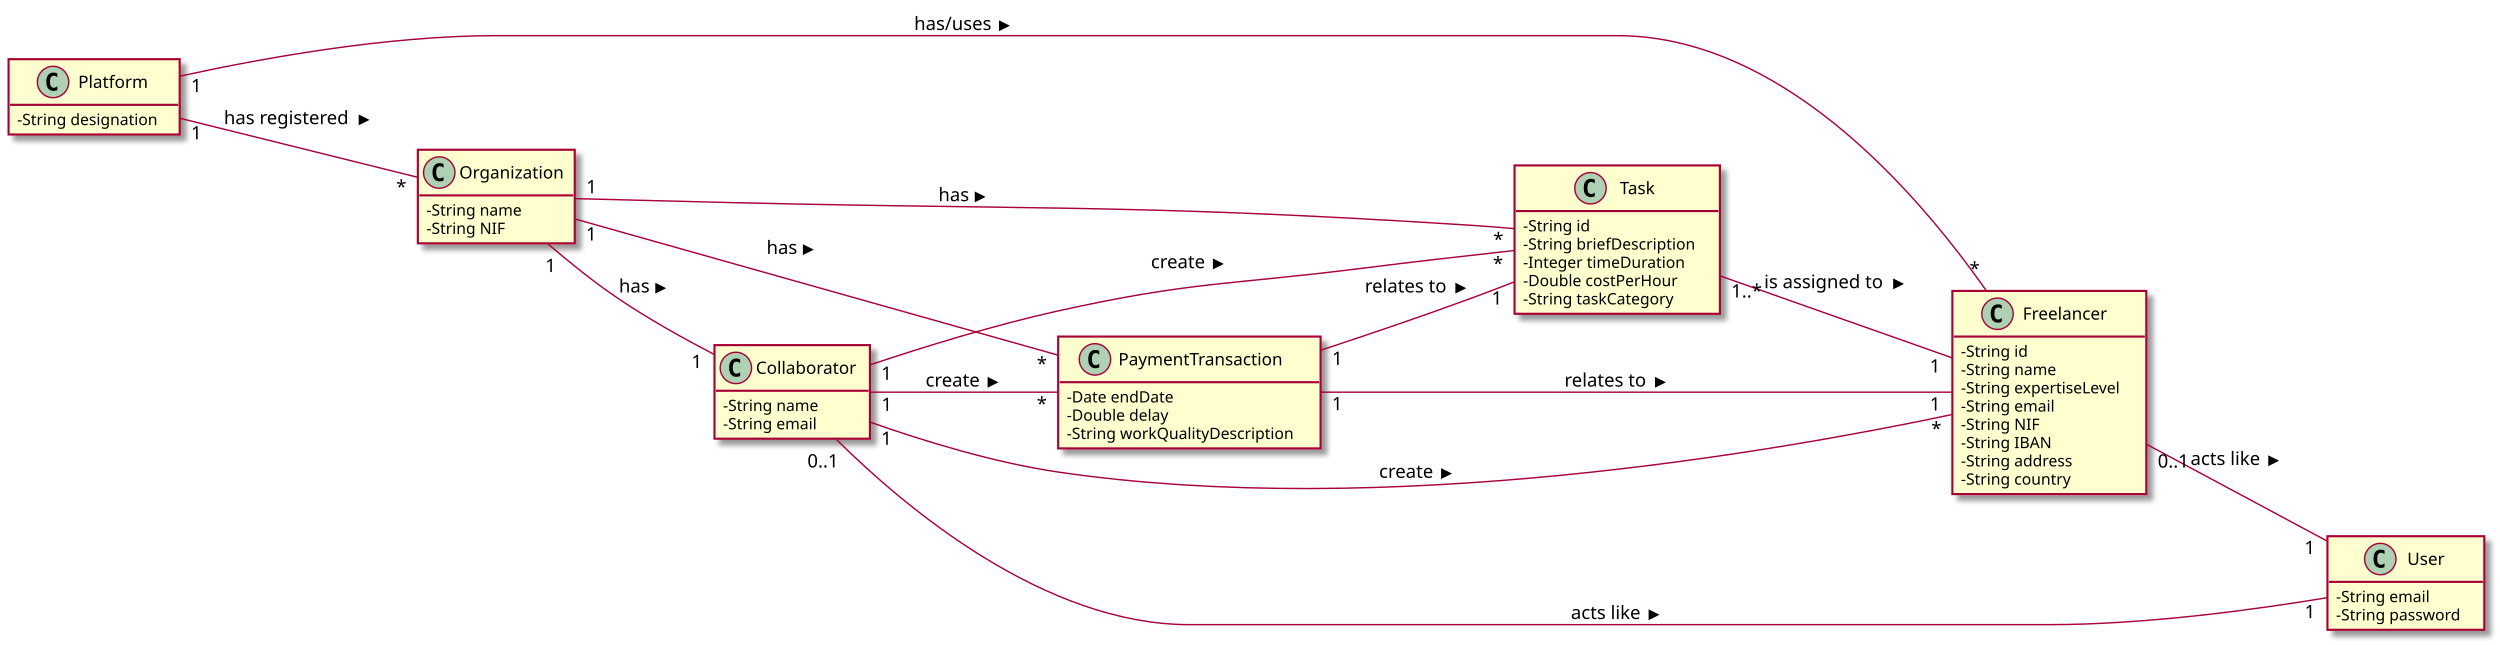
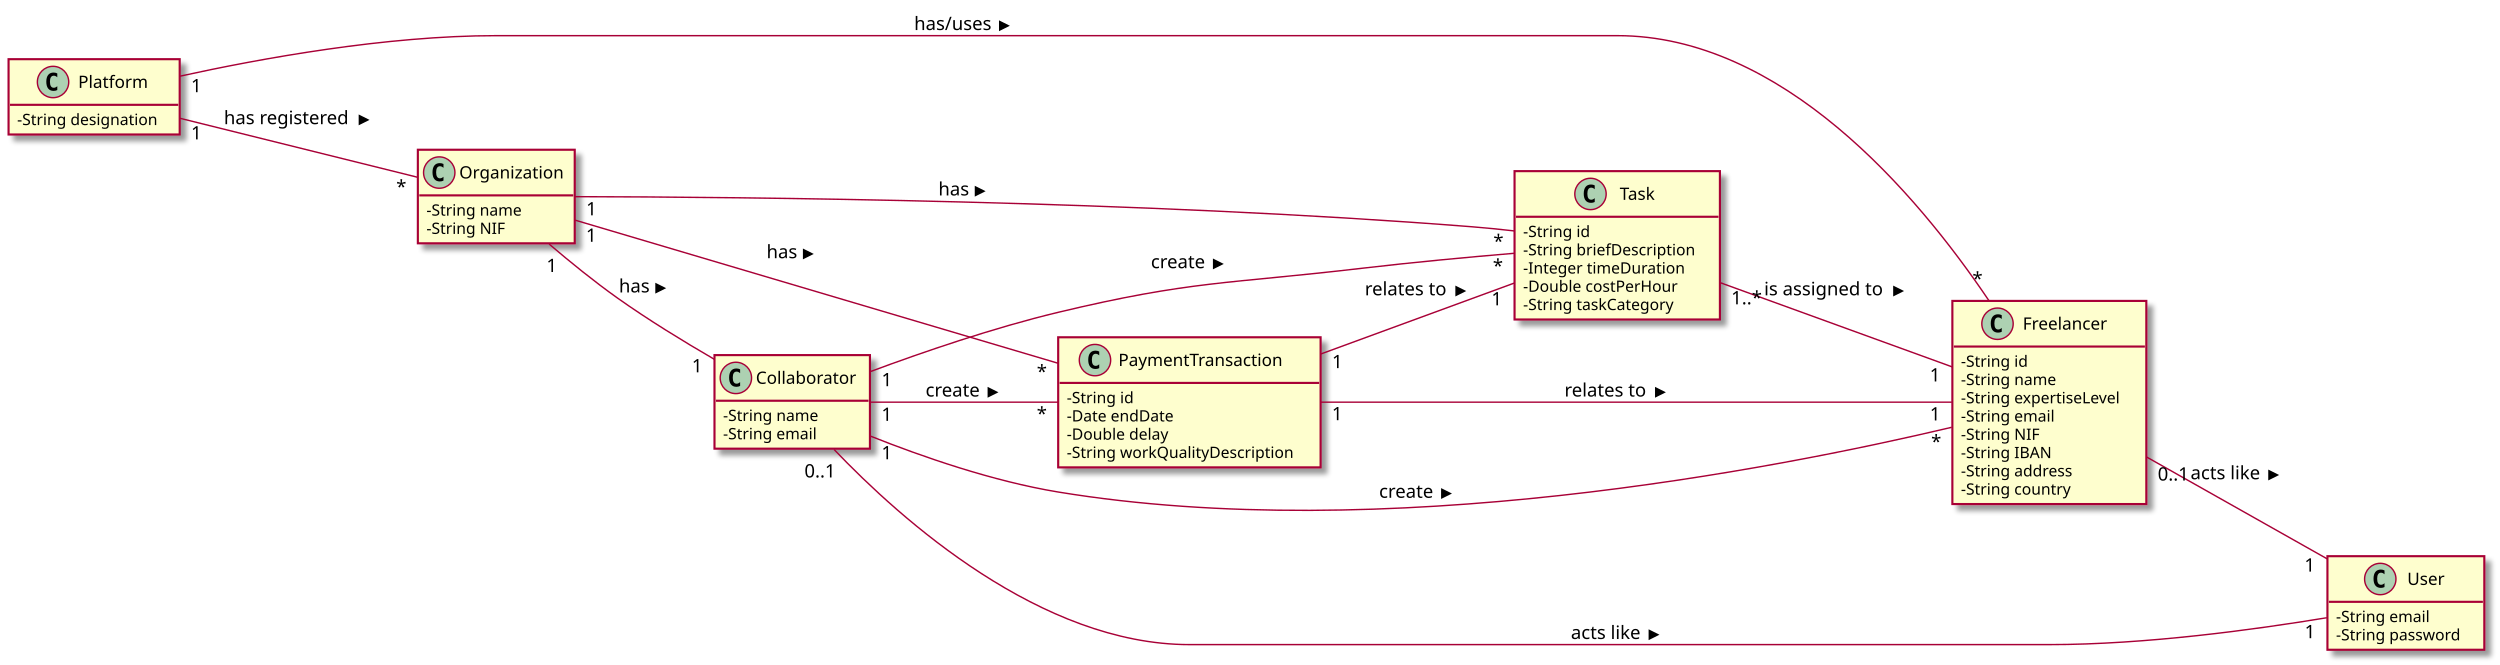
- <svg xmlns="http://www.w3.org/2000/svg" contentScriptType="application/ecmascript" contentStyleType="text/css" height="452px" preserveAspectRatio="none" style="width:1753px;height:452px;" version="1.1" viewBox="0 0 1753 452" width="1753px" zoomAndPan="magnify">
+ <svg xmlns="http://www.w3.org/2000/svg" contentScriptType="application/ecmascript" contentStyleType="text/css" height="466px" preserveAspectRatio="none" style="width:1753px;height:466px;" version="1.1" viewBox="0 0 1753 466" width="1753px" zoomAndPan="magnify">
  <defs>
-     <filter height="300%" id="f1b59th17y9q7w" width="300%" x="-1" y="-1">
+     <filter height="300%" id="fx4rfh7g1pk5a" width="300%" x="-1" y="-1">
      <feGaussianBlur result="blurOut" stdDeviation="2.0" />
      <feColorMatrix in="blurOut" result="blurOut2" type="matrix" values="0 0 0 0 0 0 0 0 0 0 0 0 0 0 0 0 0 0 .4 0" />
      <feOffset dx="4.0" dy="4.0" in="blurOut2" result="blurOut3" />
      <feBlend in="SourceGraphic" in2="blurOut3" mode="normal" />
    </filter>
  </defs>
  <g>
-     <rect fill="#FEFECE" filter="url(#f1b59th17y9q7w)" height="52.805" id="Platform" style="stroke: #A80036; stroke-width: 1.5;" width="120" x="6" y="41.5" />
+     <rect fill="#FEFECE" filter="url(#fx4rfh7g1pk5a)" height="52.805" id="Platform" style="stroke: #A80036; stroke-width: 1.5;" width="120" x="6" y="41.5" />
    <ellipse cx="37.2" cy="57.5" fill="#ADD1B2" rx="11" ry="11" style="stroke: #A80036; stroke-width: 1.0;" />
    <path d="M40.169,63.141 Q39.591,63.438 38.95,63.586 Q38.309,63.734 37.606,63.734 Q35.106,63.734 33.786,62.086 Q32.466,60.438 32.466,57.312 Q32.466,54.188 33.786,52.531 Q35.106,50.875 37.606,50.875 Q38.309,50.875 38.958,51.031 Q39.606,51.188 40.169,51.484 L40.169,54.203 Q39.544,53.625 38.95,53.352 Q38.356,53.078 37.731,53.078 Q36.388,53.078 35.7,54.148 Q35.013,55.219 35.013,57.312 Q35.013,59.406 35.7,60.477 Q36.388,61.547 37.731,61.547 Q38.356,61.547 38.95,61.273 Q39.544,61 40.169,60.422 L40.169,63.141 Z " />
    <text fill="#000000" font-family="sans-serif" font-size="12" lengthAdjust="spacingAndGlyphs" textLength="52" x="54.8" y="61.654">Platform</text>
    <line style="stroke: #A80036; stroke-width: 1.5;" x1="7" x2="125" y1="73.5" y2="73.5" />
    <text fill="#000000" font-family="sans-serif" font-size="11" lengthAdjust="spacingAndGlyphs" textLength="108" x="12" y="87.71">-String designation</text>
-     <rect fill="#FEFECE" filter="url(#f1b59th17y9q7w)" height="65.609" id="Organization" style="stroke: #A80036; stroke-width: 1.5;" width="110" x="293" y="105" />
+     <rect fill="#FEFECE" filter="url(#fx4rfh7g1pk5a)" height="65.609" id="Organization" style="stroke: #A80036; stroke-width: 1.5;" width="110" x="293" y="105" />
    <ellipse cx="308" cy="121" fill="#ADD1B2" rx="11" ry="11" style="stroke: #A80036; stroke-width: 1.0;" />
    <path d="M310.969,126.641 Q310.391,126.938 309.75,127.086 Q309.109,127.234 308.406,127.234 Q305.906,127.234 304.586,125.586 Q303.266,123.938 303.266,120.812 Q303.266,117.688 304.586,116.031 Q305.906,114.375 308.406,114.375 Q309.109,114.375 309.758,114.531 Q310.406,114.688 310.969,114.984 L310.969,117.703 Q310.344,117.125 309.75,116.852 Q309.156,116.578 308.531,116.578 Q307.188,116.578 306.5,117.648 Q305.812,118.719 305.812,120.812 Q305.812,122.906 306.5,123.977 Q307.188,125.047 308.531,125.047 Q309.156,125.047 309.75,124.773 Q310.344,124.5 310.969,123.922 L310.969,126.641 Z " />
    <text fill="#000000" font-family="sans-serif" font-size="12" lengthAdjust="spacingAndGlyphs" textLength="78" x="322" y="125.154">Organization</text>
    <line style="stroke: #A80036; stroke-width: 1.5;" x1="294" x2="402" y1="137" y2="137" />
    <text fill="#000000" font-family="sans-serif" font-size="11" lengthAdjust="spacingAndGlyphs" textLength="74" x="299" y="151.21">-String name</text>
    <text fill="#000000" font-family="sans-serif" font-size="11" lengthAdjust="spacingAndGlyphs" textLength="59" x="299" y="164.015">-String NIF</text>
-     <rect fill="#FEFECE" filter="url(#f1b59th17y9q7w)" height="65.609" id="Collaborator" style="stroke: #A80036; stroke-width: 1.5;" width="109" x="501" y="242" />
-     <ellipse cx="516" cy="258" fill="#ADD1B2" rx="11" ry="11" style="stroke: #A80036; stroke-width: 1.0;" />
-     <path d="M518.969,263.641 Q518.391,263.938 517.75,264.086 Q517.109,264.234 516.406,264.234 Q513.906,264.234 512.586,262.586 Q511.266,260.938 511.266,257.812 Q511.266,254.688 512.586,253.031 Q513.906,251.375 516.406,251.375 Q517.109,251.375 517.758,251.531 Q518.406,251.688 518.969,251.984 L518.969,254.703 Q518.344,254.125 517.75,253.852 Q517.156,253.578 516.531,253.578 Q515.188,253.578 514.5,254.648 Q513.812,255.719 513.812,257.812 Q513.812,259.906 514.5,260.977 Q515.188,262.047 516.531,262.047 Q517.156,262.047 517.75,261.773 Q518.344,261.5 518.969,260.922 L518.969,263.641 Z " />
-     <text fill="#000000" font-family="sans-serif" font-size="12" lengthAdjust="spacingAndGlyphs" textLength="77" x="530" y="262.154">Collaborator</text>
-     <line style="stroke: #A80036; stroke-width: 1.5;" x1="502" x2="609" y1="274" y2="274" />
-     <text fill="#000000" font-family="sans-serif" font-size="11" lengthAdjust="spacingAndGlyphs" textLength="74" x="507" y="288.21">-String name</text>
-     <text fill="#000000" font-family="sans-serif" font-size="11" lengthAdjust="spacingAndGlyphs" textLength="73" x="507" y="301.015">-String email</text>
-     <rect fill="#FEFECE" filter="url(#f1b59th17y9q7w)" height="65.609" id="User" style="stroke: #A80036; stroke-width: 1.5;" width="110" x="1632" y="376" />
-     <ellipse cx="1669.05" cy="392" fill="#ADD1B2" rx="11" ry="11" style="stroke: #A80036; stroke-width: 1.0;" />
-     <path d="M1672.019,397.641 Q1671.441,397.938 1670.8,398.086 Q1670.159,398.234 1669.456,398.234 Q1666.956,398.234 1665.636,396.586 Q1664.316,394.938 1664.316,391.812 Q1664.316,388.688 1665.636,387.031 Q1666.956,385.375 1669.456,385.375 Q1670.159,385.375 1670.808,385.531 Q1671.456,385.688 1672.019,385.984 L1672.019,388.703 Q1671.394,388.125 1670.8,387.852 Q1670.206,387.578 1669.581,387.578 Q1668.237,387.578 1667.55,388.648 Q1666.862,389.719 1666.862,391.812 Q1666.862,393.906 1667.55,394.977 Q1668.237,396.047 1669.581,396.047 Q1670.206,396.047 1670.8,395.773 Q1671.394,395.5 1672.019,394.922 L1672.019,397.641 Z " />
-     <text fill="#000000" font-family="sans-serif" font-size="12" lengthAdjust="spacingAndGlyphs" textLength="29" x="1687.95" y="396.154">User</text>
-     <line style="stroke: #A80036; stroke-width: 1.5;" x1="1633" x2="1741" y1="408" y2="408" />
-     <text fill="#000000" font-family="sans-serif" font-size="11" lengthAdjust="spacingAndGlyphs" textLength="73" x="1638" y="422.21">-String email</text>
-     <text fill="#000000" font-family="sans-serif" font-size="11" lengthAdjust="spacingAndGlyphs" textLength="98" x="1638" y="435.015">-String password</text>
-     <rect fill="#FEFECE" filter="url(#f1b59th17y9q7w)" height="142.438" id="Freelancer" style="stroke: #A80036; stroke-width: 1.5;" width="136" x="1369" y="204" />
-     <ellipse cx="1400.65" cy="220" fill="#ADD1B2" rx="11" ry="11" style="stroke: #A80036; stroke-width: 1.0;" />
-     <path d="M1403.619,225.641 Q1403.041,225.938 1402.4,226.086 Q1401.759,226.234 1401.056,226.234 Q1398.556,226.234 1397.236,224.586 Q1395.916,222.938 1395.916,219.812 Q1395.916,216.688 1397.236,215.031 Q1398.556,213.375 1401.056,213.375 Q1401.759,213.375 1402.408,213.531 Q1403.056,213.688 1403.619,213.984 L1403.619,216.703 Q1402.994,216.125 1402.4,215.852 Q1401.806,215.578 1401.181,215.578 Q1399.838,215.578 1399.15,216.648 Q1398.463,217.719 1398.463,219.812 Q1398.463,221.906 1399.15,222.977 Q1399.838,224.047 1401.181,224.047 Q1401.806,224.047 1402.4,223.773 Q1402.994,223.5 1403.619,222.922 L1403.619,225.641 Z " />
-     <text fill="#000000" font-family="sans-serif" font-size="12" lengthAdjust="spacingAndGlyphs" textLength="67" x="1418.35" y="224.154">Freelancer</text>
-     <line style="stroke: #A80036; stroke-width: 1.5;" x1="1370" x2="1504" y1="236" y2="236" />
-     <text fill="#000000" font-family="sans-serif" font-size="11" lengthAdjust="spacingAndGlyphs" textLength="52" x="1375" y="250.21">-String id</text>
-     <text fill="#000000" font-family="sans-serif" font-size="11" lengthAdjust="spacingAndGlyphs" textLength="74" x="1375" y="263.015">-String name</text>
-     <text fill="#000000" font-family="sans-serif" font-size="11" lengthAdjust="spacingAndGlyphs" textLength="124" x="1375" y="275.82">-String expertiseLevel</text>
-     <text fill="#000000" font-family="sans-serif" font-size="11" lengthAdjust="spacingAndGlyphs" textLength="73" x="1375" y="288.625">-String email</text>
-     <text fill="#000000" font-family="sans-serif" font-size="11" lengthAdjust="spacingAndGlyphs" textLength="59" x="1375" y="301.429">-String NIF</text>
-     <text fill="#000000" font-family="sans-serif" font-size="11" lengthAdjust="spacingAndGlyphs" textLength="68" x="1375" y="314.234">-String IBAN</text>
-     <text fill="#000000" font-family="sans-serif" font-size="11" lengthAdjust="spacingAndGlyphs" textLength="89" x="1375" y="327.039">-String address</text>
-     <text fill="#000000" font-family="sans-serif" font-size="11" lengthAdjust="spacingAndGlyphs" textLength="84" x="1375" y="339.843">-String country</text>
-     <rect fill="#FEFECE" filter="url(#f1b59th17y9q7w)" height="104.023" id="Task" style="stroke: #A80036; stroke-width: 1.5;" width="144" x="1062" y="116" />
-     <ellipse cx="1115.25" cy="132" fill="#ADD1B2" rx="11" ry="11" style="stroke: #A80036; stroke-width: 1.0;" />
-     <path d="M1118.219,137.641 Q1117.641,137.938 1117,138.086 Q1116.359,138.234 1115.656,138.234 Q1113.156,138.234 1111.836,136.586 Q1110.516,134.938 1110.516,131.812 Q1110.516,128.688 1111.836,127.031 Q1113.156,125.375 1115.656,125.375 Q1116.359,125.375 1117.008,125.531 Q1117.656,125.688 1118.219,125.984 L1118.219,128.703 Q1117.594,128.125 1117,127.852 Q1116.406,127.578 1115.781,127.578 Q1114.438,127.578 1113.75,128.648 Q1113.062,129.719 1113.062,131.812 Q1113.062,133.906 1113.75,134.977 Q1114.438,136.047 1115.781,136.047 Q1116.406,136.047 1117,135.773 Q1117.594,135.5 1118.219,134.922 L1118.219,137.641 Z " />
-     <text fill="#000000" font-family="sans-serif" font-size="12" lengthAdjust="spacingAndGlyphs" textLength="29" x="1135.75" y="136.154">Task</text>
-     <line style="stroke: #A80036; stroke-width: 1.5;" x1="1063" x2="1205" y1="148" y2="148" />
-     <text fill="#000000" font-family="sans-serif" font-size="11" lengthAdjust="spacingAndGlyphs" textLength="52" x="1068" y="162.21">-String id</text>
-     <text fill="#000000" font-family="sans-serif" font-size="11" lengthAdjust="spacingAndGlyphs" textLength="132" x="1068" y="175.015">-String briefDescription</text>
-     <text fill="#000000" font-family="sans-serif" font-size="11" lengthAdjust="spacingAndGlyphs" textLength="121" x="1068" y="187.82">-Integer timeDuration</text>
-     <text fill="#000000" font-family="sans-serif" font-size="11" lengthAdjust="spacingAndGlyphs" textLength="117" x="1068" y="200.625">-Double costPerHour</text>
-     <text fill="#000000" font-family="sans-serif" font-size="11" lengthAdjust="spacingAndGlyphs" textLength="117" x="1068" y="213.429">-String taskCategory</text>
-     <rect fill="#FEFECE" filter="url(#f1b59th17y9q7w)" height="78.414" id="PaymentTransaction" style="stroke: #A80036; stroke-width: 1.5;" width="184" x="742" y="236" />
-     <ellipse cx="767.8" cy="252" fill="#ADD1B2" rx="11" ry="11" style="stroke: #A80036; stroke-width: 1.0;" />
-     <path d="M770.769,257.641 Q770.191,257.938 769.55,258.086 Q768.909,258.234 768.206,258.234 Q765.706,258.234 764.386,256.586 Q763.066,254.938 763.066,251.812 Q763.066,248.688 764.386,247.031 Q765.706,245.375 768.206,245.375 Q768.909,245.375 769.558,245.531 Q770.206,245.688 770.769,245.984 L770.769,248.703 Q770.144,248.125 769.55,247.852 Q768.956,247.578 768.331,247.578 Q766.987,247.578 766.3,248.648 Q765.612,249.719 765.612,251.812 Q765.612,253.906 766.3,254.977 Q766.987,256.047 768.331,256.047 Q768.956,256.047 769.55,255.773 Q770.144,255.5 770.769,254.922 L770.769,257.641 Z " />
-     <text fill="#000000" font-family="sans-serif" font-size="12" lengthAdjust="spacingAndGlyphs" textLength="128" x="784.2" y="256.154">PaymentTransaction</text>
-     <line style="stroke: #A80036; stroke-width: 1.5;" x1="743" x2="925" y1="268" y2="268" />
-     <text fill="#000000" font-family="sans-serif" font-size="11" lengthAdjust="spacingAndGlyphs" textLength="81" x="748" y="282.21">-Date endDate</text>
-     <text fill="#000000" font-family="sans-serif" font-size="11" lengthAdjust="spacingAndGlyphs" textLength="77" x="748" y="295.015">-Double delay</text>
-     <text fill="#000000" font-family="sans-serif" font-size="11" lengthAdjust="spacingAndGlyphs" textLength="172" x="748" y="307.82">-String workQualityDescription</text>
+     <rect fill="#FEFECE" filter="url(#fx4rfh7g1pk5a)" height="65.609" id="Collaborator" style="stroke: #A80036; stroke-width: 1.5;" width="109" x="501" y="249" />
+     <ellipse cx="516" cy="265" fill="#ADD1B2" rx="11" ry="11" style="stroke: #A80036; stroke-width: 1.0;" />
+     <path d="M518.969,270.641 Q518.391,270.938 517.75,271.086 Q517.109,271.234 516.406,271.234 Q513.906,271.234 512.586,269.586 Q511.266,267.938 511.266,264.812 Q511.266,261.688 512.586,260.031 Q513.906,258.375 516.406,258.375 Q517.109,258.375 517.758,258.531 Q518.406,258.688 518.969,258.984 L518.969,261.703 Q518.344,261.125 517.75,260.852 Q517.156,260.578 516.531,260.578 Q515.188,260.578 514.5,261.648 Q513.812,262.719 513.812,264.812 Q513.812,266.906 514.5,267.977 Q515.188,269.047 516.531,269.047 Q517.156,269.047 517.75,268.773 Q518.344,268.5 518.969,267.922 L518.969,270.641 Z " />
+     <text fill="#000000" font-family="sans-serif" font-size="12" lengthAdjust="spacingAndGlyphs" textLength="77" x="530" y="269.154">Collaborator</text>
+     <line style="stroke: #A80036; stroke-width: 1.5;" x1="502" x2="609" y1="281" y2="281" />
+     <text fill="#000000" font-family="sans-serif" font-size="11" lengthAdjust="spacingAndGlyphs" textLength="74" x="507" y="295.21">-String name</text>
+     <text fill="#000000" font-family="sans-serif" font-size="11" lengthAdjust="spacingAndGlyphs" textLength="73" x="507" y="308.015">-String email</text>
+     <rect fill="#FEFECE" filter="url(#fx4rfh7g1pk5a)" height="65.609" id="User" style="stroke: #A80036; stroke-width: 1.5;" width="110" x="1632" y="390" />
+     <ellipse cx="1669.05" cy="406" fill="#ADD1B2" rx="11" ry="11" style="stroke: #A80036; stroke-width: 1.0;" />
+     <path d="M1672.019,411.641 Q1671.441,411.938 1670.8,412.086 Q1670.159,412.234 1669.456,412.234 Q1666.956,412.234 1665.636,410.586 Q1664.316,408.938 1664.316,405.812 Q1664.316,402.688 1665.636,401.031 Q1666.956,399.375 1669.456,399.375 Q1670.159,399.375 1670.808,399.531 Q1671.456,399.688 1672.019,399.984 L1672.019,402.703 Q1671.394,402.125 1670.8,401.852 Q1670.206,401.578 1669.581,401.578 Q1668.237,401.578 1667.55,402.648 Q1666.862,403.719 1666.862,405.812 Q1666.862,407.906 1667.55,408.977 Q1668.237,410.047 1669.581,410.047 Q1670.206,410.047 1670.8,409.773 Q1671.394,409.5 1672.019,408.922 L1672.019,411.641 Z " />
+     <text fill="#000000" font-family="sans-serif" font-size="12" lengthAdjust="spacingAndGlyphs" textLength="29" x="1687.95" y="410.154">User</text>
+     <line style="stroke: #A80036; stroke-width: 1.5;" x1="1633" x2="1741" y1="422" y2="422" />
+     <text fill="#000000" font-family="sans-serif" font-size="11" lengthAdjust="spacingAndGlyphs" textLength="73" x="1638" y="436.21">-String email</text>
+     <text fill="#000000" font-family="sans-serif" font-size="11" lengthAdjust="spacingAndGlyphs" textLength="98" x="1638" y="449.015">-String password</text>
+     <rect fill="#FEFECE" filter="url(#fx4rfh7g1pk5a)" height="142.438" id="Freelancer" style="stroke: #A80036; stroke-width: 1.5;" width="136" x="1369" y="211" />
+     <ellipse cx="1400.65" cy="227" fill="#ADD1B2" rx="11" ry="11" style="stroke: #A80036; stroke-width: 1.0;" />
+     <path d="M1403.619,232.641 Q1403.041,232.938 1402.4,233.086 Q1401.759,233.234 1401.056,233.234 Q1398.556,233.234 1397.236,231.586 Q1395.916,229.938 1395.916,226.812 Q1395.916,223.688 1397.236,222.031 Q1398.556,220.375 1401.056,220.375 Q1401.759,220.375 1402.408,220.531 Q1403.056,220.688 1403.619,220.984 L1403.619,223.703 Q1402.994,223.125 1402.4,222.852 Q1401.806,222.578 1401.181,222.578 Q1399.838,222.578 1399.15,223.648 Q1398.463,224.719 1398.463,226.812 Q1398.463,228.906 1399.15,229.977 Q1399.838,231.047 1401.181,231.047 Q1401.806,231.047 1402.4,230.773 Q1402.994,230.5 1403.619,229.922 L1403.619,232.641 Z " />
+     <text fill="#000000" font-family="sans-serif" font-size="12" lengthAdjust="spacingAndGlyphs" textLength="67" x="1418.35" y="231.154">Freelancer</text>
+     <line style="stroke: #A80036; stroke-width: 1.5;" x1="1370" x2="1504" y1="243" y2="243" />
+     <text fill="#000000" font-family="sans-serif" font-size="11" lengthAdjust="spacingAndGlyphs" textLength="52" x="1375" y="257.21">-String id</text>
+     <text fill="#000000" font-family="sans-serif" font-size="11" lengthAdjust="spacingAndGlyphs" textLength="74" x="1375" y="270.015">-String name</text>
+     <text fill="#000000" font-family="sans-serif" font-size="11" lengthAdjust="spacingAndGlyphs" textLength="124" x="1375" y="282.82">-String expertiseLevel</text>
+     <text fill="#000000" font-family="sans-serif" font-size="11" lengthAdjust="spacingAndGlyphs" textLength="73" x="1375" y="295.625">-String email</text>
+     <text fill="#000000" font-family="sans-serif" font-size="11" lengthAdjust="spacingAndGlyphs" textLength="59" x="1375" y="308.429">-String NIF</text>
+     <text fill="#000000" font-family="sans-serif" font-size="11" lengthAdjust="spacingAndGlyphs" textLength="68" x="1375" y="321.234">-String IBAN</text>
+     <text fill="#000000" font-family="sans-serif" font-size="11" lengthAdjust="spacingAndGlyphs" textLength="89" x="1375" y="334.039">-String address</text>
+     <text fill="#000000" font-family="sans-serif" font-size="11" lengthAdjust="spacingAndGlyphs" textLength="84" x="1375" y="346.843">-String country</text>
+     <rect fill="#FEFECE" filter="url(#fx4rfh7g1pk5a)" height="104.023" id="Task" style="stroke: #A80036; stroke-width: 1.5;" width="144" x="1062" y="120" />
+     <ellipse cx="1115.25" cy="136" fill="#ADD1B2" rx="11" ry="11" style="stroke: #A80036; stroke-width: 1.0;" />
+     <path d="M1118.219,141.641 Q1117.641,141.938 1117,142.086 Q1116.359,142.234 1115.656,142.234 Q1113.156,142.234 1111.836,140.586 Q1110.516,138.938 1110.516,135.812 Q1110.516,132.688 1111.836,131.031 Q1113.156,129.375 1115.656,129.375 Q1116.359,129.375 1117.008,129.531 Q1117.656,129.688 1118.219,129.984 L1118.219,132.703 Q1117.594,132.125 1117,131.852 Q1116.406,131.578 1115.781,131.578 Q1114.438,131.578 1113.75,132.648 Q1113.062,133.719 1113.062,135.812 Q1113.062,137.906 1113.75,138.977 Q1114.438,140.047 1115.781,140.047 Q1116.406,140.047 1117,139.773 Q1117.594,139.5 1118.219,138.922 L1118.219,141.641 Z " />
+     <text fill="#000000" font-family="sans-serif" font-size="12" lengthAdjust="spacingAndGlyphs" textLength="29" x="1135.75" y="140.154">Task</text>
+     <line style="stroke: #A80036; stroke-width: 1.5;" x1="1063" x2="1205" y1="152" y2="152" />
+     <text fill="#000000" font-family="sans-serif" font-size="11" lengthAdjust="spacingAndGlyphs" textLength="52" x="1068" y="166.21">-String id</text>
+     <text fill="#000000" font-family="sans-serif" font-size="11" lengthAdjust="spacingAndGlyphs" textLength="132" x="1068" y="179.015">-String briefDescription</text>
+     <text fill="#000000" font-family="sans-serif" font-size="11" lengthAdjust="spacingAndGlyphs" textLength="121" x="1068" y="191.82">-Integer timeDuration</text>
+     <text fill="#000000" font-family="sans-serif" font-size="11" lengthAdjust="spacingAndGlyphs" textLength="117" x="1068" y="204.625">-Double costPerHour</text>
+     <text fill="#000000" font-family="sans-serif" font-size="11" lengthAdjust="spacingAndGlyphs" textLength="117" x="1068" y="217.429">-String taskCategory</text>
+     <rect fill="#FEFECE" filter="url(#fx4rfh7g1pk5a)" height="91.219" id="PaymentTransaction" style="stroke: #A80036; stroke-width: 1.5;" width="184" x="742" y="236.5" />
+     <ellipse cx="767.8" cy="252.5" fill="#ADD1B2" rx="11" ry="11" style="stroke: #A80036; stroke-width: 1.0;" />
+     <path d="M770.769,258.141 Q770.191,258.438 769.55,258.586 Q768.909,258.734 768.206,258.734 Q765.706,258.734 764.386,257.086 Q763.066,255.438 763.066,252.312 Q763.066,249.188 764.386,247.531 Q765.706,245.875 768.206,245.875 Q768.909,245.875 769.558,246.031 Q770.206,246.188 770.769,246.484 L770.769,249.203 Q770.144,248.625 769.55,248.352 Q768.956,248.078 768.331,248.078 Q766.987,248.078 766.3,249.148 Q765.612,250.219 765.612,252.312 Q765.612,254.406 766.3,255.477 Q766.987,256.547 768.331,256.547 Q768.956,256.547 769.55,256.273 Q770.144,256 770.769,255.422 L770.769,258.141 Z " />
+     <text fill="#000000" font-family="sans-serif" font-size="12" lengthAdjust="spacingAndGlyphs" textLength="128" x="784.2" y="256.654">PaymentTransaction</text>
+     <line style="stroke: #A80036; stroke-width: 1.5;" x1="743" x2="925" y1="268.5" y2="268.5" />
+     <text fill="#000000" font-family="sans-serif" font-size="11" lengthAdjust="spacingAndGlyphs" textLength="52" x="748" y="282.71">-String id</text>
+     <text fill="#000000" font-family="sans-serif" font-size="11" lengthAdjust="spacingAndGlyphs" textLength="81" x="748" y="295.515">-Date endDate</text>
+     <text fill="#000000" font-family="sans-serif" font-size="11" lengthAdjust="spacingAndGlyphs" textLength="77" x="748" y="308.32">-Double delay</text>
+     <text fill="#000000" font-family="sans-serif" font-size="11" lengthAdjust="spacingAndGlyphs" textLength="172" x="748" y="321.125">-String workQualityDescription</text>
    <path d="M126.15,82.931 C175.487,95.177 244.769,112.375 292.727,124.28 " fill="none" id="Platform-Organization" style="stroke: #A80036; stroke-width: 1.0;" />
    <text fill="#000000" font-family="sans-serif" font-size="13" lengthAdjust="spacingAndGlyphs" textLength="92" x="157" y="87.067">has registered</text>
    <polygon fill="#000000" points="252,81.066,258,84.066,252,87.066,252,81.066" style="stroke: #000000; stroke-width: 1.0;" />
    <text fill="#000000" font-family="sans-serif" font-size="13" lengthAdjust="spacingAndGlyphs" textLength="8" x="133.969" y="97.752">1</text>
    <text fill="#000000" font-family="sans-serif" font-size="13" lengthAdjust="spacingAndGlyphs" textLength="7" x="277.829" y="135.546">*</text>
-     <path d="M126.106,53.442 C182.925,40.968 270.742,25 348,25 C348,25 348,25 1134,25 C1247.039,25 1340.72,129.801 1392.724,203.695 " fill="none" id="Platform-Freelancer" style="stroke: #A80036; stroke-width: 1.0;" />
+     <path d="M126.106,53.442 C182.925,40.968 270.742,25 348,25 C348,25 348,25 1134,25 C1249.366,25 1343.319,134.695 1394.596,210.752 " fill="none" id="Platform-Freelancer" style="stroke: #A80036; stroke-width: 1.0;" />
    <text fill="#000000" font-family="sans-serif" font-size="13" lengthAdjust="spacingAndGlyphs" textLength="57" x="641" y="21.067">has/uses</text>
    <polygon fill="#000000" points="701,15.066,707,18.066,701,21.066,701,15.066" style="stroke: #000000; stroke-width: 1.0;" />
    <text fill="#000000" font-family="sans-serif" font-size="13" lengthAdjust="spacingAndGlyphs" textLength="8" x="133.919" y="64.669">1</text>
-     <text fill="#000000" font-family="sans-serif" font-size="13" lengthAdjust="spacingAndGlyphs" textLength="7" x="1381.022" y="192.989">*</text>
-     <path d="M384.381,171.153 C398.977,183.705 416.281,197.683 433,209 C454.306,223.422 479.086,237.267 500.761,248.519 " fill="none" id="Organization-Collaborator" style="stroke: #A80036; stroke-width: 1.0;" />
+     <text fill="#000000" font-family="sans-serif" font-size="13" lengthAdjust="spacingAndGlyphs" textLength="7" x="1383.078" y="200.053">*</text>
+     <path d="M385.059,171.137 C399.599,183.549 416.686,197.436 433,209 C454.51,224.248 479.324,239.443 500.97,251.991 " fill="none" id="Organization-Collaborator" style="stroke: #A80036; stroke-width: 1.0;" />
    <text fill="#000000" font-family="sans-serif" font-size="13" lengthAdjust="spacingAndGlyphs" textLength="23" x="434" y="205.067">has</text>
    <polygon fill="#000000" points="460,199.066,466,202.066,460,205.066,460,199.066" style="stroke: #000000; stroke-width: 1.0;" />
-     <text fill="#000000" font-family="sans-serif" font-size="13" lengthAdjust="spacingAndGlyphs" textLength="8" x="382.351" y="190.764">1</text>
-     <text fill="#000000" font-family="sans-serif" font-size="13" lengthAdjust="spacingAndGlyphs" textLength="8" x="484.868" y="258.07">1</text>
-     <path d="M403.108,139.275 C424.33,139.784 448.793,140.393 471,141 C720.355,147.819 783.063,142.044 1032,158 C1041.678,158.62 1051.857,159.43 1061.887,160.32 " fill="none" id="Organization-Task" style="stroke: #A80036; stroke-width: 1.0;" />
-     <text fill="#000000" font-family="sans-serif" font-size="13" lengthAdjust="spacingAndGlyphs" textLength="23" x="658" y="141.067">has</text>
-     <polygon fill="#000000" points="684,135.066,690,138.066,684,141.066,684,135.066" style="stroke: #000000; stroke-width: 1.0;" />
-     <text fill="#000000" font-family="sans-serif" font-size="13" lengthAdjust="spacingAndGlyphs" textLength="8" x="411.051" y="135.54">1</text>
-     <text fill="#000000" font-family="sans-serif" font-size="13" lengthAdjust="spacingAndGlyphs" textLength="7" x="1047.09" y="172.374">*</text>
-     <path d="M403.277,153.582 C485.751,176.831 641.989,220.874 741.899,249.037 " fill="none" id="Organization-PaymentTransaction" style="stroke: #A80036; stroke-width: 1.0;" />
-     <text fill="#000000" font-family="sans-serif" font-size="13" lengthAdjust="spacingAndGlyphs" textLength="23" x="537.5" y="178.067">has</text>
-     <polygon fill="#000000" points="563.5,172.066,569.5,175.066,563.5,178.066,563.5,172.066" style="stroke: #000000; stroke-width: 1.0;" />
-     <text fill="#000000" font-family="sans-serif" font-size="13" lengthAdjust="spacingAndGlyphs" textLength="8" x="410.872" y="168.64">1</text>
-     <text fill="#000000" font-family="sans-serif" font-size="13" lengthAdjust="spacingAndGlyphs" textLength="7" x="726.982" y="259.564">*</text>
-     <path d="M586.696,308.379 C634.827,356.067 732.318,438 834,438 C834,438 834,438 1437,438 C1504.289,438 1581.09,427.506 1631.609,419.143 " fill="none" id="Collaborator-User" style="stroke: #A80036; stroke-width: 1.0;" />
-     <text fill="#000000" font-family="sans-serif" font-size="13" lengthAdjust="spacingAndGlyphs" textLength="52" x="1101.5" y="434.067">acts like</text>
-     <polygon fill="#000000" points="1156.5,428.066,1162.5,431.066,1156.5,434.066,1156.5,428.066" style="stroke: #000000; stroke-width: 1.0;" />
-     <text fill="#000000" font-family="sans-serif" font-size="13" lengthAdjust="spacingAndGlyphs" textLength="24" x="566.116" y="327.774">0..1</text>
-     <text fill="#000000" font-family="sans-serif" font-size="13" lengthAdjust="spacingAndGlyphs" textLength="8" x="1615.999" y="433.504">1</text>
-     <path d="M1505.314,311.616 C1545.071,332.926 1594.534,359.438 1631.808,379.417 " fill="none" id="Freelancer-User" style="stroke: #A80036; stroke-width: 1.0;" />
-     <text fill="#000000" font-family="sans-serif" font-size="13" lengthAdjust="spacingAndGlyphs" textLength="52" x="1536" y="326.067">acts like</text>
-     <polygon fill="#000000" points="1591,320.066,1597,323.066,1591,326.066,1591,320.066" style="stroke: #000000; stroke-width: 1.0;" />
-     <text fill="#000000" font-family="sans-serif" font-size="13" lengthAdjust="spacingAndGlyphs" textLength="24" x="1512.968" y="327.873">0..1</text>
-     <text fill="#000000" font-family="sans-serif" font-size="13" lengthAdjust="spacingAndGlyphs" textLength="8" x="1615.854" y="388.551">1</text>
-     <path d="M610.034,295.974 C646.719,308.931 696.511,324.318 742,331 C970.153,364.514 1243.603,317.14 1368.597,290.704 " fill="none" id="Collaborator-Freelancer" style="stroke: #A80036; stroke-width: 1.0;" />
-     <text fill="#000000" font-family="sans-serif" font-size="13" lengthAdjust="spacingAndGlyphs" textLength="41" x="967" y="335.067">create</text>
-     <polygon fill="#000000" points="1011,329.066,1017,332.066,1011,335.066,1011,329.066" style="stroke: #000000; stroke-width: 1.0;" />
-     <text fill="#000000" font-family="sans-serif" font-size="13" lengthAdjust="spacingAndGlyphs" textLength="8" x="617.899" y="311.902">1</text>
-     <text fill="#000000" font-family="sans-serif" font-size="13" lengthAdjust="spacingAndGlyphs" textLength="7" x="1354.182" y="305.148">*</text>
-     <path d="M610.385,255.731 C647.218,243.421 697.044,227.956 742,218 C835.769,197.233 860.715,200.03 956,188 C990.709,183.618 1029.287,179.225 1061.631,175.677 " fill="none" id="Collaborator-Task" style="stroke: #A80036; stroke-width: 1.0;" />
+     <text fill="#000000" font-family="sans-serif" font-size="13" lengthAdjust="spacingAndGlyphs" textLength="8" x="383.155" y="190.744">1</text>
+     <text fill="#000000" font-family="sans-serif" font-size="13" lengthAdjust="spacingAndGlyphs" textLength="8" x="485.106" y="261.068">1</text>
+     <path d="M403.068,137.899 C519.403,138.079 798.677,140.593 1032,159 C1041.699,159.765 1051.891,160.794 1061.927,161.939 " fill="none" id="Organization-Task" style="stroke: #A80036; stroke-width: 1.0;" />
+     <text fill="#000000" font-family="sans-serif" font-size="13" lengthAdjust="spacingAndGlyphs" textLength="23" x="658" y="137.067">has</text>
+     <polygon fill="#000000" points="684,131.066,690,134.066,684,137.066,684,131.066" style="stroke: #000000; stroke-width: 1.0;" />
+     <text fill="#000000" font-family="sans-serif" font-size="13" lengthAdjust="spacingAndGlyphs" textLength="8" x="411.005" y="150.995">1</text>
+     <text fill="#000000" font-family="sans-serif" font-size="13" lengthAdjust="spacingAndGlyphs" textLength="7" x="1047.134" y="173.747">*</text>
+     <path d="M403.277,154.378 C485.751,178.815 641.989,225.108 741.899,254.711 " fill="none" id="Organization-PaymentTransaction" style="stroke: #A80036; stroke-width: 1.0;" />
+     <text fill="#000000" font-family="sans-serif" font-size="13" lengthAdjust="spacingAndGlyphs" textLength="23" x="537.5" y="181.067">has</text>
+     <polygon fill="#000000" points="563.5,175.066,569.5,178.066,563.5,181.066,563.5,175.066" style="stroke: #000000; stroke-width: 1.0;" />
+     <text fill="#000000" font-family="sans-serif" font-size="13" lengthAdjust="spacingAndGlyphs" textLength="8" x="410.872" y="169.538">1</text>
+     <text fill="#000000" font-family="sans-serif" font-size="13" lengthAdjust="spacingAndGlyphs" textLength="7" x="726.982" y="265.135">*</text>
+     <path d="M584.848,315.181 C632.031,364.654 730.053,452 834,452 C834,452 834,452 1437,452 C1504.289,452 1581.09,441.506 1631.609,433.143 " fill="none" id="Collaborator-User" style="stroke: #A80036; stroke-width: 1.0;" />
+     <text fill="#000000" font-family="sans-serif" font-size="13" lengthAdjust="spacingAndGlyphs" textLength="52" x="1101.5" y="448.067">acts like</text>
+     <polygon fill="#000000" points="1156.5,442.066,1162.5,445.066,1156.5,448.066,1156.5,442.066" style="stroke: #000000; stroke-width: 1.0;" />
+     <text fill="#000000" font-family="sans-serif" font-size="13" lengthAdjust="spacingAndGlyphs" textLength="24" x="564.046" y="334.797">0..1</text>
+     <text fill="#000000" font-family="sans-serif" font-size="13" lengthAdjust="spacingAndGlyphs" textLength="8" x="1615.999" y="447.504">1</text>
+     <path d="M1505.314,320.529 C1545.071,342.952 1594.534,370.849 1631.808,391.872 " fill="none" id="Freelancer-User" style="stroke: #A80036; stroke-width: 1.0;" />
+     <text fill="#000000" font-family="sans-serif" font-size="13" lengthAdjust="spacingAndGlyphs" textLength="52" x="1536" y="336.067">acts like</text>
+     <polygon fill="#000000" points="1591,330.066,1597,333.066,1591,336.066,1591,330.066" style="stroke: #000000; stroke-width: 1.0;" />
+     <text fill="#000000" font-family="sans-serif" font-size="13" lengthAdjust="spacingAndGlyphs" textLength="24" x="1512.968" y="336.968">0..1</text>
+     <text fill="#000000" font-family="sans-serif" font-size="13" lengthAdjust="spacingAndGlyphs" textLength="8" x="1615.854" y="400.798">1</text>
+     <path d="M610.191,305.743 C646.733,320.281 696.305,337.49 742,345 C969.744,382.427 1243.394,329.266 1368.517,299.613 " fill="none" id="Collaborator-Freelancer" style="stroke: #A80036; stroke-width: 1.0;" />
+     <text fill="#000000" font-family="sans-serif" font-size="13" lengthAdjust="spacingAndGlyphs" textLength="41" x="967" y="349.067">create</text>
+     <polygon fill="#000000" points="1011,343.066,1017,346.066,1011,349.066,1011,343.066" style="stroke: #000000; stroke-width: 1.0;" />
+     <text fill="#000000" font-family="sans-serif" font-size="13" lengthAdjust="spacingAndGlyphs" textLength="8" x="618.077" y="322.043">1</text>
+     <text fill="#000000" font-family="sans-serif" font-size="13" lengthAdjust="spacingAndGlyphs" textLength="7" x="1354.093" y="314.254">*</text>
+     <path d="M610.222,260.578 C646.986,246.918 696.796,229.814 742,219 C835.467,196.64 860.55,199.195 956,188 C990.668,183.934 1029.241,180.352 1061.592,177.613 " fill="none" id="Collaborator-Task" style="stroke: #A80036; stroke-width: 1.0;" />
    <text fill="#000000" font-family="sans-serif" font-size="13" lengthAdjust="spacingAndGlyphs" textLength="41" x="807" y="188.067">create</text>
    <polygon fill="#000000" points="851,182.066,857,185.066,851,188.066,851,182.066" style="stroke: #000000; stroke-width: 1.0;" />
-     <text fill="#000000" font-family="sans-serif" font-size="13" lengthAdjust="spacingAndGlyphs" textLength="8" x="617.93" y="266.324">1</text>
-     <text fill="#000000" font-family="sans-serif" font-size="13" lengthAdjust="spacingAndGlyphs" textLength="7" x="1046.807" y="189.315">*</text>
-     <path d="M610.19,275 C647.655,275 698.261,275 741.876,275 " fill="none" id="Collaborator-PaymentTransaction" style="stroke: #A80036; stroke-width: 1.0;" />
-     <text fill="#000000" font-family="sans-serif" font-size="13" lengthAdjust="spacingAndGlyphs" textLength="41" x="649" y="271.067">create</text>
-     <polygon fill="#000000" points="693,265.066,699,268.066,693,271.066,693,265.066" style="stroke: #000000; stroke-width: 1.0;" />
-     <text fill="#000000" font-family="sans-serif" font-size="13" lengthAdjust="spacingAndGlyphs" textLength="8" x="618.077" y="288.11">1</text>
-     <text fill="#000000" font-family="sans-serif" font-size="13" lengthAdjust="spacingAndGlyphs" textLength="7" x="726.957" y="287.676">*</text>
-     <path d="M926.239,275 C1048.144,275 1260.112,275 1368.658,275 " fill="none" id="PaymentTransaction-Freelancer" style="stroke: #A80036; stroke-width: 1.0;" />
-     <text fill="#000000" font-family="sans-serif" font-size="13" lengthAdjust="spacingAndGlyphs" textLength="61" x="1097" y="271.067">relates to</text>
-     <polygon fill="#000000" points="1161,265.066,1167,268.066,1161,271.066,1161,265.066" style="stroke: #000000; stroke-width: 1.0;" />
-     <text fill="#000000" font-family="sans-serif" font-size="13" lengthAdjust="spacingAndGlyphs" textLength="8" x="933.908" y="287.653">1</text>
-     <text fill="#000000" font-family="sans-serif" font-size="13" lengthAdjust="spacingAndGlyphs" textLength="8" x="1353.198" y="287.825">1</text>
-     <path d="M926.079,245.589 C959.581,234.551 997.647,221.617 1032,209 C1041.674,205.447 1051.806,201.569 1061.771,197.66 " fill="none" id="PaymentTransaction-Task" style="stroke: #A80036; stroke-width: 1.0;" />
-     <text fill="#000000" font-family="sans-serif" font-size="13" lengthAdjust="spacingAndGlyphs" textLength="61" x="957" y="205.067">relates to</text>
-     <polygon fill="#000000" points="1021,199.066,1027,202.066,1021,205.066,1021,199.066" style="stroke: #000000; stroke-width: 1.0;" />
-     <text fill="#000000" font-family="sans-serif" font-size="13" lengthAdjust="spacingAndGlyphs" textLength="8" x="934.035" y="255.83">1</text>
-     <text fill="#000000" font-family="sans-serif" font-size="13" lengthAdjust="spacingAndGlyphs" textLength="8" x="1045.91" y="213.565">1</text>
-     <path d="M1206.191,193.493 C1255.553,210.925 1320.558,233.88 1368.999,250.987 " fill="none" id="Task-Freelancer" style="stroke: #A80036; stroke-width: 1.0;" />
-     <text fill="#000000" font-family="sans-serif" font-size="13" lengthAdjust="spacingAndGlyphs" textLength="88" x="1237" y="202.067">is assigned to</text>
-     <polygon fill="#000000" points="1328,196.066,1334,199.066,1328,202.066,1328,196.066" style="stroke: #000000; stroke-width: 1.0;" />
-     <text fill="#000000" font-family="sans-serif" font-size="13" lengthAdjust="spacingAndGlyphs" textLength="23" x="1213.906" y="208.607">1..*</text>
-     <text fill="#000000" font-family="sans-serif" font-size="13" lengthAdjust="spacingAndGlyphs" textLength="8" x="1353.124" y="261.231">1</text>
+     <text fill="#000000" font-family="sans-serif" font-size="13" lengthAdjust="spacingAndGlyphs" textLength="8" x="618.112" y="270.809">1</text>
+     <text fill="#000000" font-family="sans-serif" font-size="13" lengthAdjust="spacingAndGlyphs" textLength="7" x="1046.764" y="191.038">*</text>
+     <path d="M610.19,282 C647.655,282 698.261,282 741.876,282 " fill="none" id="Collaborator-PaymentTransaction" style="stroke: #A80036; stroke-width: 1.0;" />
+     <text fill="#000000" font-family="sans-serif" font-size="13" lengthAdjust="spacingAndGlyphs" textLength="41" x="649" y="278.067">create</text>
+     <polygon fill="#000000" points="693,272.066,699,275.066,693,278.066,693,272.066" style="stroke: #000000; stroke-width: 1.0;" />
+     <text fill="#000000" font-family="sans-serif" font-size="13" lengthAdjust="spacingAndGlyphs" textLength="8" x="618.077" y="295.11">1</text>
+     <text fill="#000000" font-family="sans-serif" font-size="13" lengthAdjust="spacingAndGlyphs" textLength="7" x="726.957" y="294.684">*</text>
+     <path d="M926.239,282 C1048.144,282 1260.112,282 1368.658,282 " fill="none" id="PaymentTransaction-Freelancer" style="stroke: #A80036; stroke-width: 1.0;" />
+     <text fill="#000000" font-family="sans-serif" font-size="13" lengthAdjust="spacingAndGlyphs" textLength="61" x="1097" y="278.067">relates to</text>
+     <polygon fill="#000000" points="1161,272.066,1167,275.066,1161,278.066,1161,272.066" style="stroke: #000000; stroke-width: 1.0;" />
+     <text fill="#000000" font-family="sans-serif" font-size="13" lengthAdjust="spacingAndGlyphs" textLength="8" x="933.908" y="294.661">1</text>
+     <text fill="#000000" font-family="sans-serif" font-size="13" lengthAdjust="spacingAndGlyphs" textLength="8" x="1353.198" y="294.825">1</text>
+     <path d="M926.049,248.249 C969.625,232.271 1020.912,213.465 1061.649,198.529 " fill="none" id="PaymentTransaction-Task" style="stroke: #A80036; stroke-width: 1.0;" />
+     <text fill="#000000" font-family="sans-serif" font-size="13" lengthAdjust="spacingAndGlyphs" textLength="61" x="957" y="207.067">relates to</text>
+     <polygon fill="#000000" points="1021,201.066,1027,204.066,1021,207.066,1021,201.066" style="stroke: #000000; stroke-width: 1.0;" />
+     <text fill="#000000" font-family="sans-serif" font-size="13" lengthAdjust="spacingAndGlyphs" textLength="8" x="934.003" y="258.138">1</text>
+     <text fill="#000000" font-family="sans-serif" font-size="13" lengthAdjust="spacingAndGlyphs" textLength="8" x="1045.776" y="214.11">1</text>
+     <path d="M1206.191,198.208 C1255.553,216.128 1320.558,239.727 1368.999,257.313 " fill="none" id="Task-Freelancer" style="stroke: #A80036; stroke-width: 1.0;" />
+     <text fill="#000000" font-family="sans-serif" font-size="13" lengthAdjust="spacingAndGlyphs" textLength="88" x="1237" y="207.067">is assigned to</text>
+     <polygon fill="#000000" points="1328,201.066,1334,204.066,1328,207.066,1328,201.066" style="stroke: #000000; stroke-width: 1.0;" />
+     <text fill="#000000" font-family="sans-serif" font-size="13" lengthAdjust="spacingAndGlyphs" textLength="23" x="1213.906" y="213.387">1..*</text>
+     <text fill="#000000" font-family="sans-serif" font-size="13" lengthAdjust="spacingAndGlyphs" textLength="8" x="1353.124" y="267.484">1</text>
  </g>
</svg>
